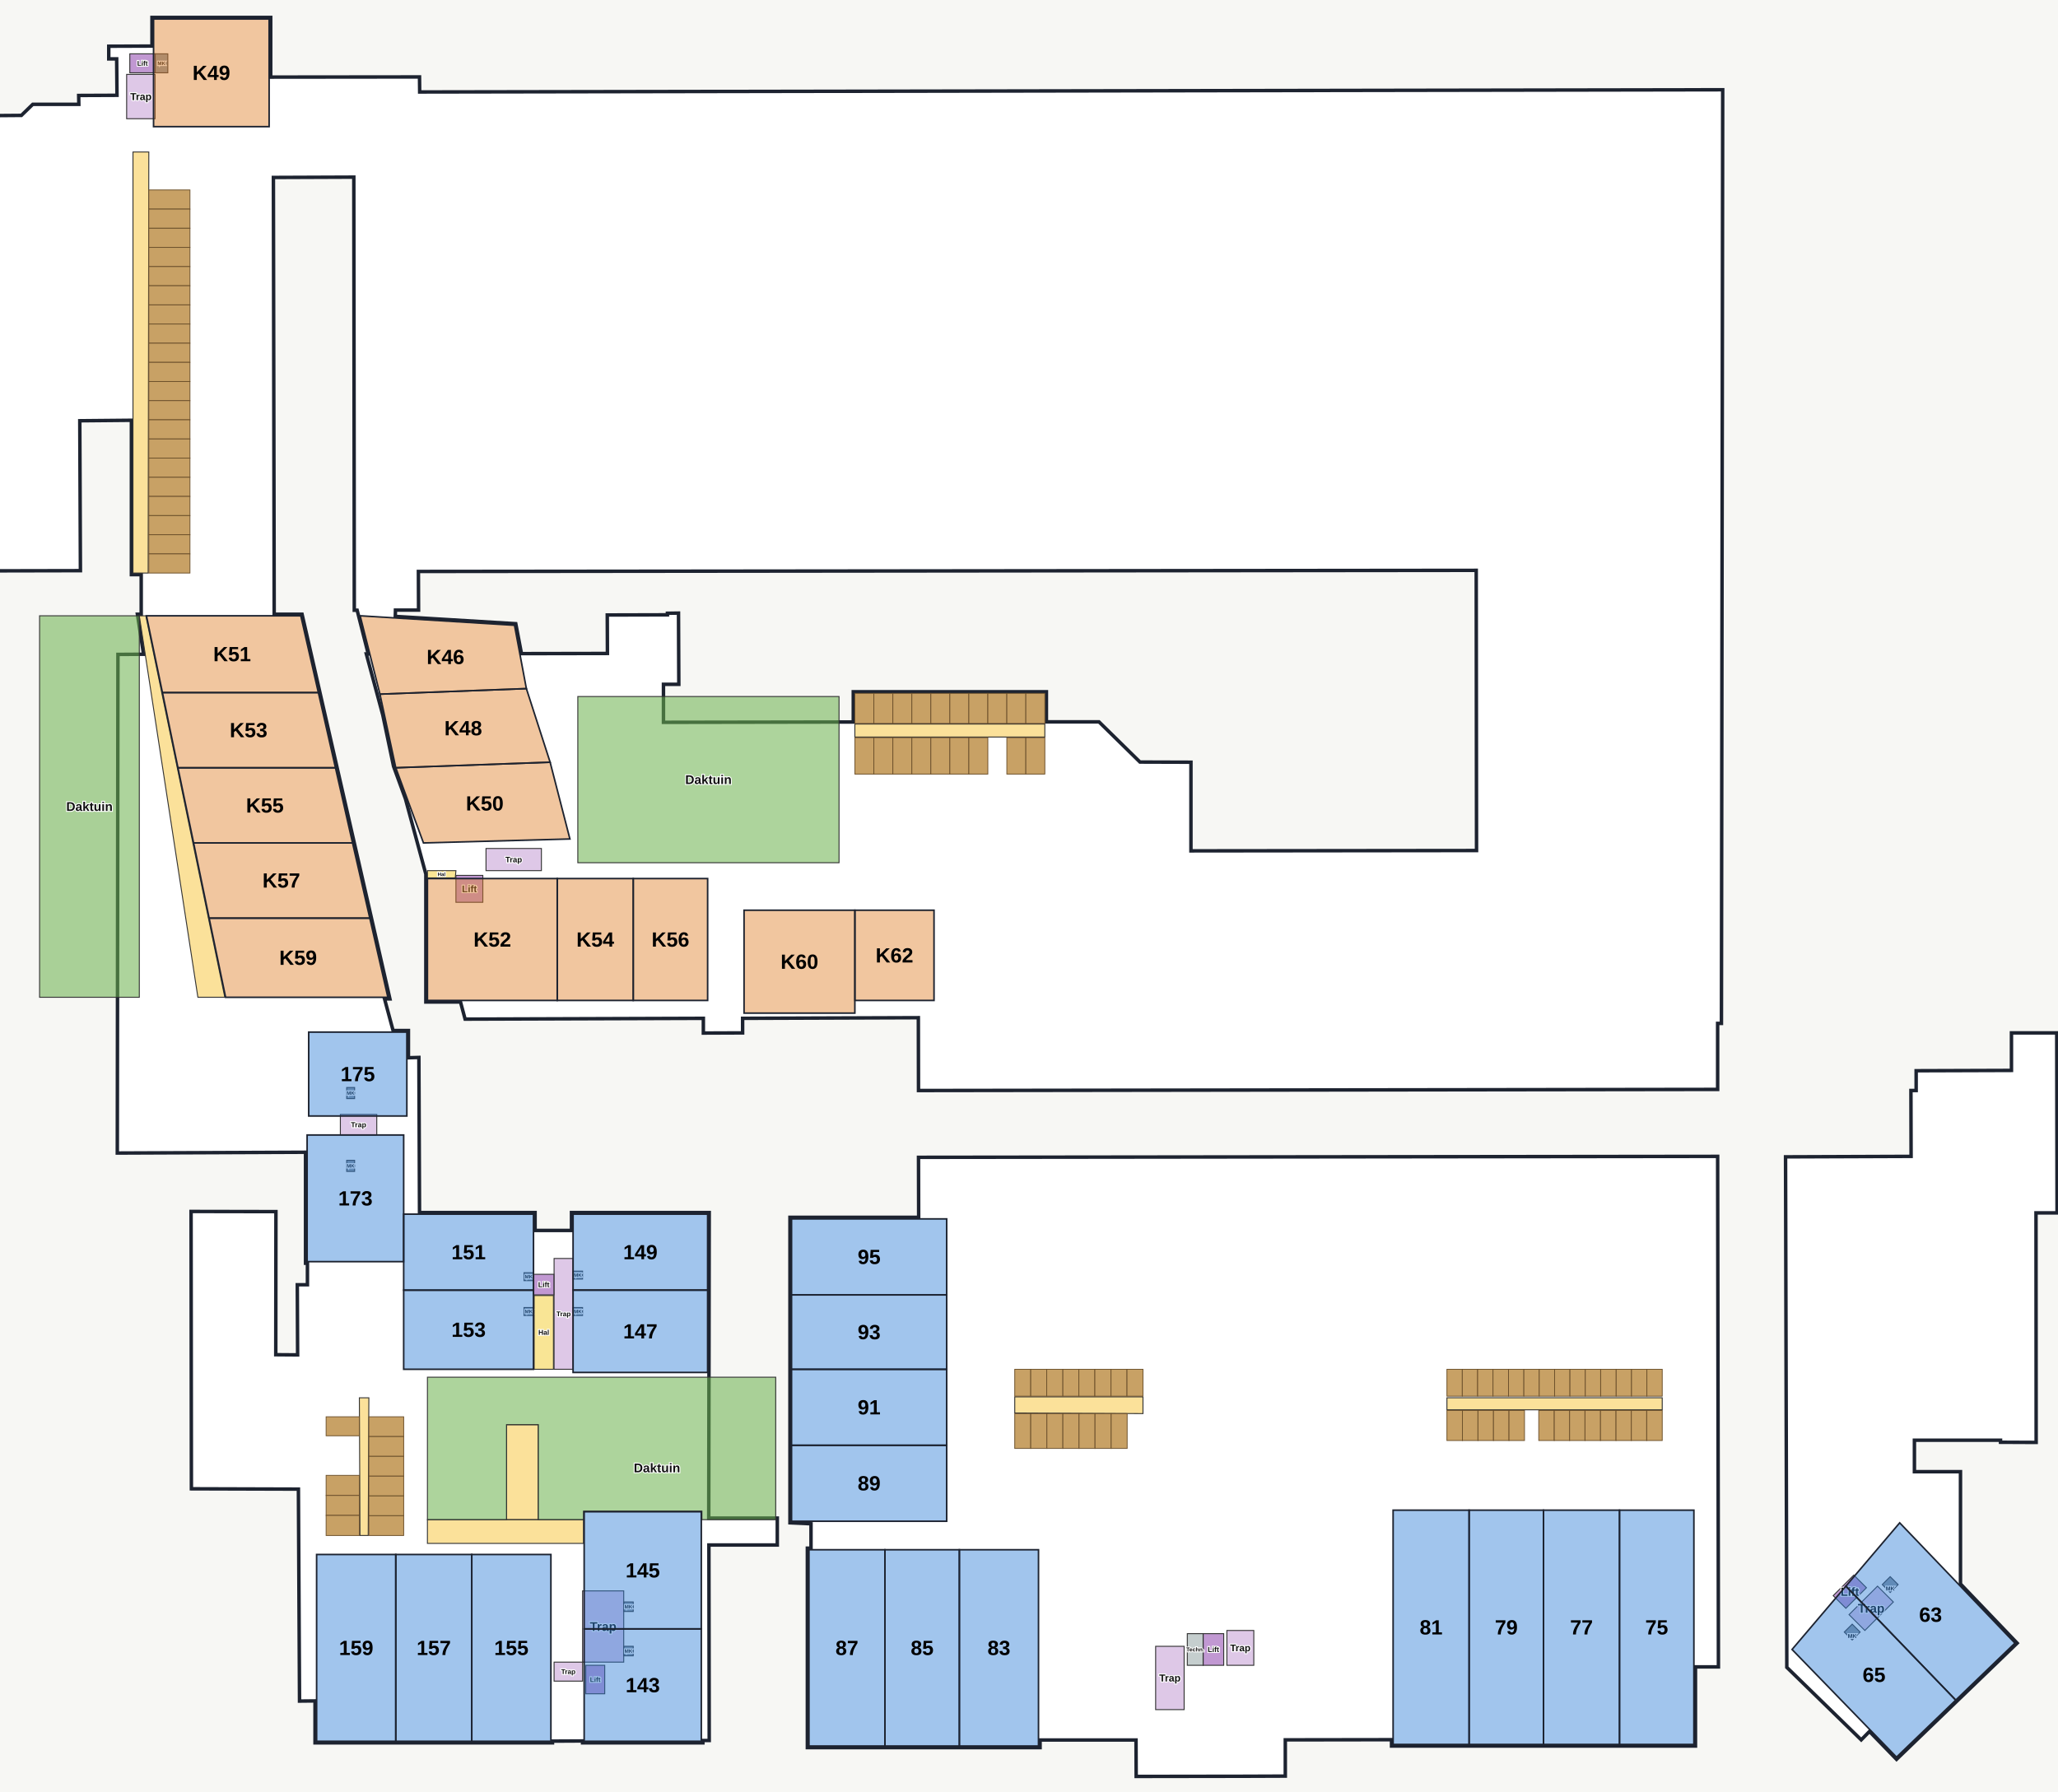
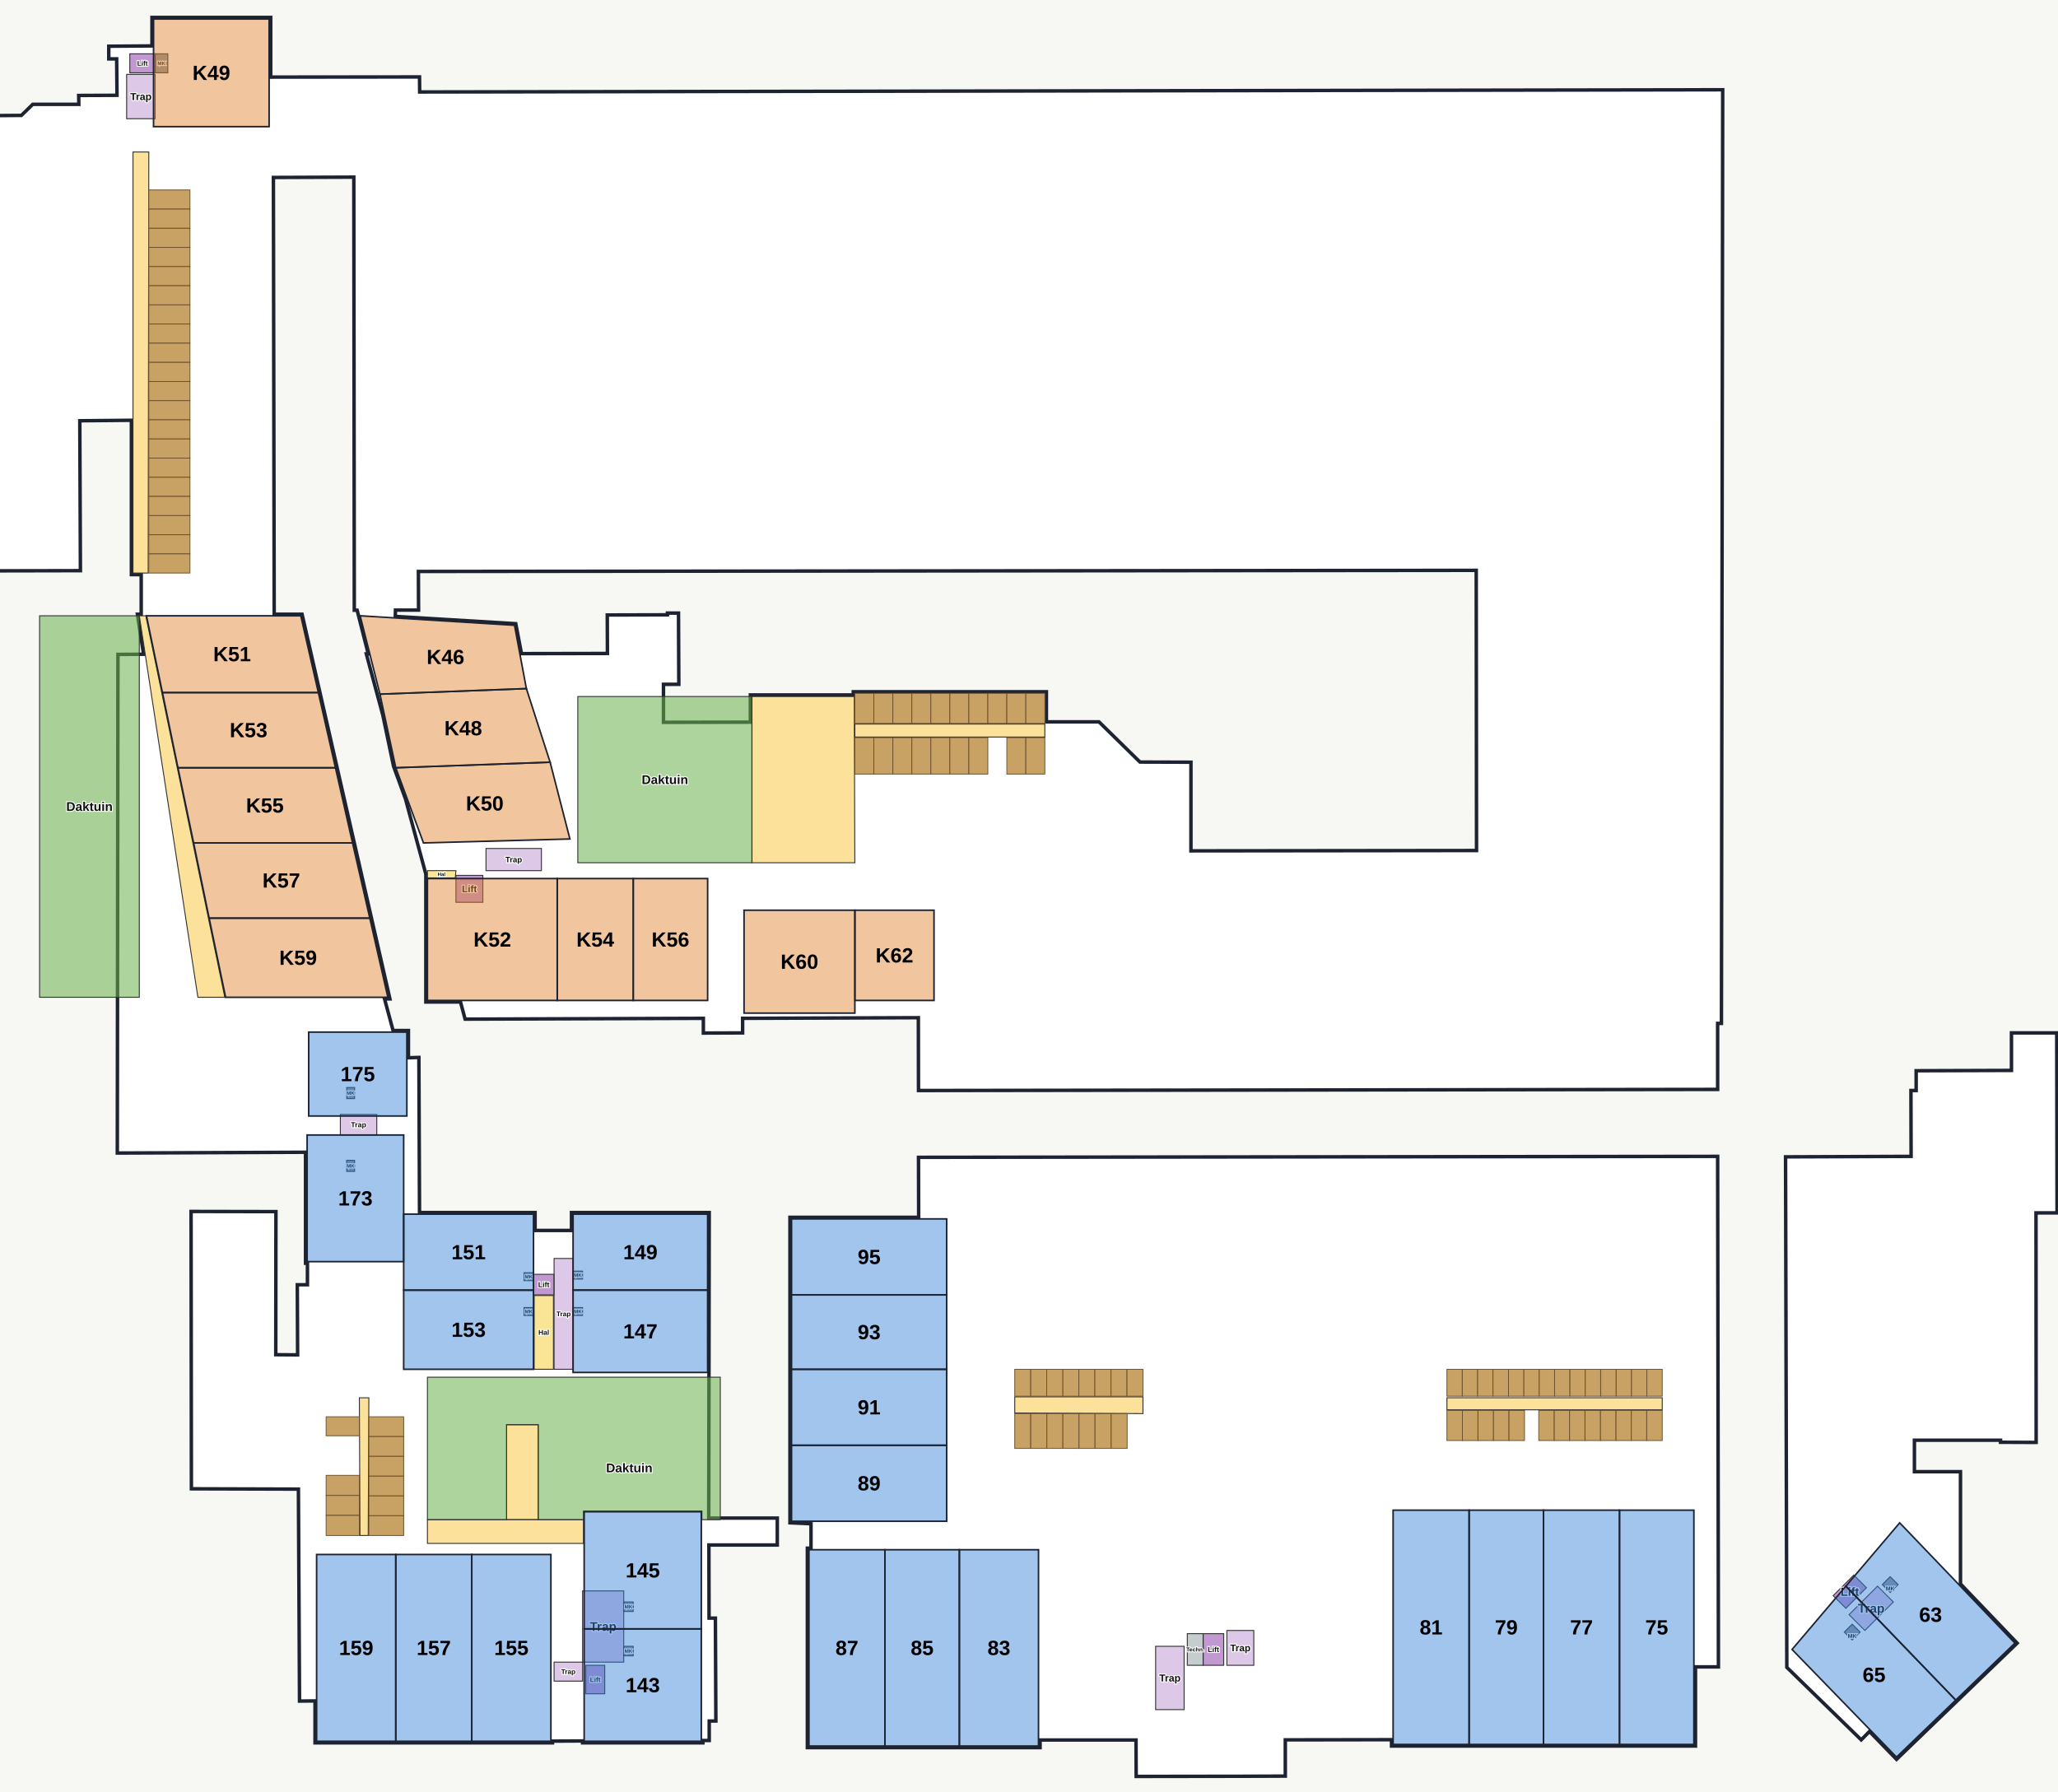
<svg xmlns="http://www.w3.org/2000/svg" viewBox="30 0 1300 1132" font-family="Arial,sans-serif">
  <rect x="30" y="0" width="1300" height="1132" fill="#f7f7f4" />
-   <path fill="#ffffff" stroke="#1d2330" stroke-width="2.2" fill-rule="evenodd" d="M1293.7,911.1 L1316.2,911.2 L1316.1,766.2 L1329.4,766.2 L1329.2,652.5 L1300.6,652.5 L1300.6,676.2 L1240.4,676.4 L1240.4,688.9 L1237.1,688.9 L1237.2,730.5 L1157.9,730.8 L1158.7,1053.3 L1205.7,1099.1 L1210.9,1093.8 L1228.0,1111.4 L1304.2,1038.0 L1268.4,1000.6 L1268.4,929.7 L1239.3,929.7 L1239.3,909.8 L1293.7,909.8Z M126.0,11.0 L126.0,29.1 L98.7,29.2 L98.7,37.2 L103.7,37.2 L103.9,60.2 L79.7,60.3 L79.8,65.9 L50.7,65.9 L43.5,72.9 L16.8,73.1 L-7.3,49.3 L-73.4,115.6 L-73.1,315.4 L-58.3,315.5 L-58.3,338.0 L-73.0,337.9 L-72.9,346.0 L-75.1,346.0 L-75.3,352.9 L-73.0,358.1 L-67.8,360.8 L80.8,360.5 L80.4,265.8 L113.0,265.5 L113.0,363.0 L119.2,363.0 L119.2,388.0 L116.8,388.0 L120.7,413.3 L104.5,413.4 L104.1,728.4 L223.0,727.9 L223.0,798.0 L224.2,798.0 L224.2,811.6 L217.8,811.6 L218.0,855.9 L204.2,855.8 L204.3,765.4 L150.7,765.3 L150.9,940.5 L218.5,940.7 L219.2,1074.6 L229.0,1074.5 L229.0,1101.0 L379.0,1101.0 L379.0,1099.9 L398.0,1099.8 L398.0,1101.0 L474.0,1101.0 L474.0,1099.5 L478.0,1099.5 L477.8,976.0 L521.0,976.0 L521.0,959.0 L477.7,959.0 L478.0,766.0 L391.0,766.0 L391.0,777.3 L368.0,777.3 L368.0,766.0 L295.0,766.0 L294.6,668.0 L288.0,668.2 L288.0,651.0 L278.3,651.0 L272.9,631.0 L276.3,631.0 L220.8,388.0 L203.2,388.0 L202.7,112.1 L253.5,111.9 L253.8,385.5 L255.6,385.5 L262.6,413.1 L261.4,413.1 L271.8,451.7 L278.6,484.1 L286.1,504.6 L299.0,552.2 L299.0,633.0 L320.9,633.0 L323.8,643.8 L474.3,643.3 L474.3,652.6 L499.1,652.5 L499.1,643.3 L610.1,642.9 L610.2,688.9 L1115.0,688.2 L1115.0,646.5 L1117.4,646.5 L1118.2,56.7 L295.1,58.1 L295.0,48.6 L201.0,48.7 L201.0,11.0Z M279.7,389.4 L279.8,385.4 L294.4,385.4 L294.3,361.0 L962.5,360.3 L962.7,537.3 L782.3,537.5 L782.3,481.5 L750.1,481.4 L724.2,456.0 L691.0,456.0 L691.0,437.0 L569.0,437.0 L569.0,456.1 L449.1,456.3 L449.1,432.3 L458.8,432.3 L458.6,387.3 L451.6,387.4 L451.6,388.4 L413.6,388.5 L413.7,412.8 L359.4,412.9 L355.8,394.0Z M529.0,962.0 L542.3,962.6 L542.3,978.0 L540.0,978.0 L540.0,1104.0 L687.0,1104.0 L687.0,1099.2 L747.6,1099.2 L747.7,1122.2 L815.5,1122.1 L841.9,1122.0 L841.9,1099.1 L909.0,1099.0 L909.0,1103.0 L1101.0,1103.0 L1101.0,1053.0 L1115.5,1053.0 L1115.0,730.5 L610.2,731.1 L610.3,769.0 L529.0,769.0Z" />
+   <path fill="#ffffff" stroke="#1d2330" stroke-width="2.2" fill-rule="evenodd" d="M1293.7,911.1 L1316.2,911.2 L1316.1,766.2 L1329.4,766.2 L1329.2,652.5 L1300.6,652.5 L1300.6,676.2 L1240.4,676.4 L1240.4,688.9 L1237.1,688.9 L1237.2,730.5 L1157.9,730.8 L1158.7,1053.3 L1205.7,1099.1 L1210.9,1093.8 L1228.0,1111.4 L1304.2,1038.0 L1268.4,1000.6 L1268.4,929.7 L1239.3,929.7 L1239.3,909.8 L1293.7,909.8Z M126.0,11.0 L126.0,29.0 L98.7,29.2 L98.7,37.2 L103.7,37.2 L103.9,60.2 L79.7,60.3 L79.8,65.9 L50.7,65.9 L43.5,72.9 L16.8,73.1 L-7.3,49.3 L-73.4,115.6 L-73.1,315.4 L-58.3,315.5 L-58.3,338.0 L-73.0,337.9 L-72.9,346.0 L-75.1,346.0 L-75.3,352.9 L-73.0,358.1 L-67.8,360.8 L80.8,360.5 L80.4,265.8 L113.0,265.5 L113.0,363.0 L119.2,363.0 L119.2,388.0 L116.8,388.0 L120.7,413.3 L104.5,413.4 L104.1,728.4 L223.0,727.9 L223.0,798.0 L224.2,798.0 L224.2,811.6 L217.8,811.6 L218.0,855.9 L204.2,855.8 L204.3,765.4 L150.7,765.3 L150.9,940.5 L218.5,940.7 L219.2,1074.6 L229.0,1074.5 L229.0,1101.0 L379.0,1101.0 L379.0,1099.9 L398.0,1099.8 L398.0,1101.0 L474.0,1101.0 L474.0,1099.5 L478.0,1099.5 L478.0,1087.2 L482.2,1087.2 L481.9,1022.2 L477.9,1022.2 L477.8,976.0 L521.0,976.0 L521.0,959.0 L477.7,959.0 L478.0,766.0 L391.0,766.0 L391.0,777.3 L368.0,777.3 L368.0,766.0 L295.0,766.0 L294.6,668.0 L288.0,668.2 L288.0,651.0 L278.3,651.0 L272.9,631.0 L276.3,631.0 L220.8,388.0 L203.2,388.0 L202.7,112.1 L253.5,111.9 L253.8,385.5 L255.6,385.5 L262.6,413.1 L261.4,413.1 L271.8,451.7 L278.6,484.1 L286.1,504.6 L299.0,552.2 L299.0,633.0 L320.9,633.0 L323.8,643.8 L474.3,643.3 L474.3,652.6 L499.1,652.5 L499.1,643.3 L610.1,642.9 L610.2,688.9 L1115.0,688.2 L1115.0,646.5 L1117.4,646.5 L1118.2,56.7 L295.1,58.1 L295.0,48.6 L201.0,48.7 L201.0,11.0Z M279.7,389.4 L279.8,385.4 L294.4,385.4 L294.3,361.0 L962.5,360.3 L962.7,537.3 L782.3,537.5 L782.3,481.5 L750.1,481.4 L724.2,456.0 L691.0,456.0 L691.0,437.0 L569.0,437.0 L569.0,439.0 L504.0,439.0 L504.0,456.2 L449.1,456.3 L449.1,432.3 L458.8,432.3 L458.6,387.3 L451.6,387.3 L451.6,388.4 L413.6,388.5 L413.7,412.8 L359.4,412.9 L355.8,394.0Z M529.0,962.0 L542.3,962.6 L542.3,978.0 L540.0,978.0 L540.0,1104.0 L687.0,1104.0 L687.0,1099.2 L747.6,1099.2 L747.7,1122.2 L815.5,1122.1 L841.9,1122.0 L841.9,1099.1 L909.0,1099.0 L909.0,1103.0 L1101.0,1103.0 L1101.0,1053.0 L1115.5,1053.0 L1115.0,730.5 L610.2,731.1 L610.3,769.0 L529.0,769.0Z" />
  <polygon id="1-K49-LIFT" points="112,34 128,34 128,46 112,46" fill="#8e44ad" fill-opacity="0.55" stroke="#333" stroke-width="0.6" />
  <text x="120.0" y="40.0" font-size="4.3" font-weight="700" text-anchor="middle" dominant-baseline="central" fill="#111" stroke="#fff" stroke-width="1.2" paint-order="stroke">Lift</text>
  <polygon id="1-K49-MK" points="128,34 136,34 136,46 128,46" fill="#2c3e50" fill-opacity="0.55" stroke="#333" stroke-width="0.6" />
  <text x="132.0" y="40.0" font-size="3.2" font-weight="700" text-anchor="middle" dominant-baseline="central" fill="#111" stroke="#fff" stroke-width="1.2" paint-order="stroke">MK</text>
  <polygon id="1-K49-TRAP" points="110,47 128,47 128,75 110,75" fill="#c39bd3" fill-opacity="0.55" stroke="#333" stroke-width="0.6" />
  <text x="119.0" y="61.0" font-size="6.4" font-weight="700" text-anchor="middle" dominant-baseline="central" fill="#111" stroke="#fff" stroke-width="1.2" paint-order="stroke">Trap</text>
  <polygon id="1-215-LIFT" points="318,553 335,553 335,570 318,570" fill="#8e44ad" fill-opacity="0.55" stroke="#333" stroke-width="0.6" />
  <text x="326.5" y="561.5" font-size="6.1" font-weight="700" text-anchor="middle" dominant-baseline="central" fill="#111" stroke="#fff" stroke-width="1.2" paint-order="stroke">Lift</text>
  <polygon id="1-215-HAL" points="300.0,554.6 317.6,554.6 318.0,550.0 300.0,550.0" fill="#f4d03f" fill-opacity="0.55" stroke="#333" stroke-width="0.6" />
  <text x="308.9" y="552.3" font-size="3.2" font-weight="700" text-anchor="middle" dominant-baseline="central" fill="#111" stroke="#fff" stroke-width="1.2" paint-order="stroke">Hal</text>
  <polygon id="1-215-TRAP" points="337,536 372,536 372,550 337,550" fill="#c39bd3" fill-opacity="0.55" stroke="#333" stroke-width="0.6" />
  <text x="354.5" y="543.0" font-size="5.0" font-weight="700" text-anchor="middle" dominant-baseline="central" fill="#111" stroke="#fff" stroke-width="1.2" paint-order="stroke">Trap</text>
  <polygon id="1-190-LIFT" points="367,805 380,805 380,818 367,818" fill="#8e44ad" fill-opacity="0.55" stroke="#333" stroke-width="0.6" />
  <text x="373.5" y="811.5" font-size="4.6" font-weight="700" text-anchor="middle" dominant-baseline="central" fill="#111" stroke="#fff" stroke-width="1.2" paint-order="stroke">Lift</text>
  <polygon id="1-190-HAL" points="379.6,865.0 379.6,818.4 367.4,818.4 367.4,865.0" fill="#f4d03f" fill-opacity="0.55" stroke="#333" stroke-width="0.6" />
  <text x="373.5" y="841.7" font-size="4.4" font-weight="700" text-anchor="middle" dominant-baseline="central" fill="#111" stroke="#fff" stroke-width="1.2" paint-order="stroke">Hal</text>
  <polygon id="1-190-TRAP" points="380,795 392,795 392,865 380,865" fill="#c39bd3" fill-opacity="0.55" stroke="#333" stroke-width="0.6" />
  <text x="386.0" y="830.0" font-size="4.3" font-weight="700" text-anchor="middle" dominant-baseline="central" fill="#111" stroke="#fff" stroke-width="1.2" paint-order="stroke">Trap</text>
  <polygon id="1-190-MK1" points="361,804 367,804 367,809 361,809" fill="#2c3e50" fill-opacity="0.55" stroke="#333" stroke-width="0.6" />
  <text x="364.0" y="806.5" font-size="3.2" font-weight="700" text-anchor="middle" dominant-baseline="central" fill="#111" stroke="#fff" stroke-width="1.2" paint-order="stroke">MK</text>
  <polygon id="1-190-MK2" points="361,826 367,826 367,831 361,831" fill="#2c3e50" fill-opacity="0.55" stroke="#333" stroke-width="0.6" />
  <text x="364.0" y="828.5" font-size="3.2" font-weight="700" text-anchor="middle" dominant-baseline="central" fill="#111" stroke="#fff" stroke-width="1.2" paint-order="stroke">MK</text>
  <polygon id="1-190-MK3" points="392,803 398,803 398,808 392,808" fill="#2c3e50" fill-opacity="0.55" stroke="#333" stroke-width="0.6" />
  <text x="395.0" y="805.5" font-size="3.2" font-weight="700" text-anchor="middle" dominant-baseline="central" fill="#111" stroke="#fff" stroke-width="1.2" paint-order="stroke">MK</text>
  <polygon id="1-190-MK4" points="392,826 398,826 398,831 392,831" fill="#2c3e50" fill-opacity="0.55" stroke="#333" stroke-width="0.6" />
  <text x="395.0" y="828.5" font-size="3.2" font-weight="700" text-anchor="middle" dominant-baseline="central" fill="#111" stroke="#fff" stroke-width="1.2" paint-order="stroke">MK</text>
  <polygon id="1-198-TRAP1" points="398,1005 424,1005 424,1050 398,1050" fill="#c39bd3" fill-opacity="0.55" stroke="#333" stroke-width="0.6" />
  <text x="411.0" y="1027.5" font-size="8.0" font-weight="700" text-anchor="middle" dominant-baseline="central" fill="#111" stroke="#fff" stroke-width="1.2" paint-order="stroke">Trap</text>
  <polygon id="1-198-TRAP2" points="380,1050 398,1050 398,1062 380,1062" fill="#c39bd3" fill-opacity="0.55" stroke="#333" stroke-width="0.6" />
  <text x="389.0" y="1056.0" font-size="4.3" font-weight="700" text-anchor="middle" dominant-baseline="central" fill="#111" stroke="#fff" stroke-width="1.2" paint-order="stroke">Trap</text>
  <polygon id="1-198-LIFT" points="400,1052 412,1052 412,1070 400,1070" fill="#8e44ad" fill-opacity="0.55" stroke="#333" stroke-width="0.6" />
  <text x="406.0" y="1061.0" font-size="4.3" font-weight="700" text-anchor="middle" dominant-baseline="central" fill="#111" stroke="#fff" stroke-width="1.2" paint-order="stroke">Lift</text>
  <polygon id="1-198-MK1" points="424,1012 430,1012 430,1018 424,1018" fill="#2c3e50" fill-opacity="0.55" stroke="#333" stroke-width="0.6" />
  <text x="427.0" y="1015.0" font-size="3.2" font-weight="700" text-anchor="middle" dominant-baseline="central" fill="#111" stroke="#fff" stroke-width="1.2" paint-order="stroke">MK</text>
  <polygon id="1-198-MK2" points="424,1040 430,1040 430,1046 424,1046" fill="#2c3e50" fill-opacity="0.55" stroke="#333" stroke-width="0.6" />
  <text x="427.0" y="1043.0" font-size="3.2" font-weight="700" text-anchor="middle" dominant-baseline="central" fill="#111" stroke="#fff" stroke-width="1.2" paint-order="stroke">MK</text>
  <polygon id="1-OOST-LIFT" points="790,1032 803,1032 803,1052 790,1052" fill="#8e44ad" fill-opacity="0.55" stroke="#333" stroke-width="0.6" />
  <text x="796.5" y="1042.0" font-size="4.6" font-weight="700" text-anchor="middle" dominant-baseline="central" fill="#111" stroke="#fff" stroke-width="1.2" paint-order="stroke">Lift</text>
  <polygon id="1-OOST-SCH" points="780,1032 790,1032 790,1052 780,1052" fill="#95a5a6" fill-opacity="0.55" stroke="#333" stroke-width="0.6" />
  <text x="785.0" y="1042.0" font-size="3.6" font-weight="700" text-anchor="middle" dominant-baseline="central" fill="#111" stroke="#fff" stroke-width="1.2" paint-order="stroke">Techn.</text>
  <polygon id="1-OOST-TRAP1" points="805,1030 822,1030 822,1052 805,1052" fill="#c39bd3" fill-opacity="0.55" stroke="#333" stroke-width="0.6" />
  <text x="813.5" y="1041.0" font-size="6.1" font-weight="700" text-anchor="middle" dominant-baseline="central" fill="#111" stroke="#fff" stroke-width="1.2" paint-order="stroke">Trap</text>
  <polygon id="1-OOST-TRAP2" points="760,1040 778,1040 778,1080 760,1080" fill="#c39bd3" fill-opacity="0.55" stroke="#333" stroke-width="0.6" />
  <text x="769.0" y="1060.0" font-size="6.4" font-weight="700" text-anchor="middle" dominant-baseline="central" fill="#111" stroke="#fff" stroke-width="1.2" paint-order="stroke">Trap</text>
  <polygon id="1-182-TRAP" points="245,704 268,704 268,717 245,717" fill="#c39bd3" fill-opacity="0.55" stroke="#333" stroke-width="0.6" />
  <text x="256.5" y="710.5" font-size="4.6" font-weight="700" text-anchor="middle" dominant-baseline="central" fill="#111" stroke="#fff" stroke-width="1.2" paint-order="stroke">Trap</text>
  <polygon id="1-182-MK1" points="249,687 254,687 254,694 249,694" fill="#2c3e50" fill-opacity="0.55" stroke="#333" stroke-width="0.6" />
  <text x="251.5" y="690.5" font-size="3.2" font-weight="700" text-anchor="middle" dominant-baseline="central" fill="#111" stroke="#fff" stroke-width="1.2" paint-order="stroke">MK</text>
  <polygon id="1-182-MK2" points="249,733 254,733 254,740 249,740" fill="#2c3e50" fill-opacity="0.55" stroke="#333" stroke-width="0.6" />
  <text x="251.5" y="736.5" font-size="3.2" font-weight="700" text-anchor="middle" dominant-baseline="central" fill="#111" stroke="#fff" stroke-width="1.2" paint-order="stroke">MK</text>
  <polygon id="1-260-LIFT" points="1188,1008 1201,995 1209,1003 1196,1016" fill="#8e44ad" fill-opacity="0.55" stroke="#333" stroke-width="0.6" />
  <text x="1198.5" y="1005.5" font-size="7.5" font-weight="700" text-anchor="middle" dominant-baseline="central" fill="#111" stroke="#fff" stroke-width="1.2" paint-order="stroke">Lift</text>
  <polygon id="1-260-TRAP" points="1198,1020 1216,1002 1226,1012 1208,1030" fill="#c39bd3" fill-opacity="0.55" stroke="#333" stroke-width="0.6" />
  <text x="1212.0" y="1016.0" font-size="8.0" font-weight="700" text-anchor="middle" dominant-baseline="central" fill="#111" stroke="#fff" stroke-width="1.2" paint-order="stroke">Trap</text>
  <polygon id="1-260-MK1" points="1219,1001 1224,996 1229,1001 1224,1006" fill="#2c3e50" fill-opacity="0.55" stroke="#333" stroke-width="0.6" />
  <text x="1224.0" y="1003.5" font-size="3.6" font-weight="700" text-anchor="middle" dominant-baseline="central" fill="#111" stroke="#fff" stroke-width="1.2" paint-order="stroke">MK</text>
  <polygon id="1-260-MK2" points="1195,1031 1200,1026 1205,1031 1200,1036" fill="#2c3e50" fill-opacity="0.55" stroke="#333" stroke-width="0.6" />
  <text x="1200.0" y="1033.5" font-size="3.6" font-weight="700" text-anchor="middle" dominant-baseline="central" fill="#111" stroke="#fff" stroke-width="1.2" paint-order="stroke">MK</text>
  <polygon id="1-PAD-W" points="155.0,630.0 172.0,630.0 122.1,389.0 118.0,389.0" fill="#f7c948" fill-opacity="0.55" stroke="#333" stroke-width="0.6" />
  <polygon id="1-DAK-W" points="55.0,630.0 118.0,630.0 118.0,389.0 55.0,389.0" fill="#6ab04c" fill-opacity="0.55" stroke="#333" stroke-width="0.6" />
  <text x="86.5" y="509.5" font-size="8.0" font-weight="700" text-anchor="middle" dominant-baseline="central" fill="#111" stroke="#fff" stroke-width="1.2" paint-order="stroke">Daktuin</text>
  <polygon id="1-PAD-M" points="350.0,960.0 370.0,960.0 370.0,900.0 350.0,900.0" fill="#f7c948" fill-opacity="0.55" stroke="#333" stroke-width="0.6" />
  <polygon id="1-PAD-M2" points="300.0,975.0 398.6,975.0 398.6,960.0 300.0,960.0" fill="#f7c948" fill-opacity="0.55" stroke="#333" stroke-width="0.6" />
-   <polygon id="1-DAK-M" points="300.0,960.0 350.0,960.0 350.0,900.0 370.0,900.0 370.0,960.0 398.6,960.0 398.6,954.6 473.4,954.6 473.4,960.0 520.0,960.0 520.0,870.0 300.0,870.0" fill="#6ab04c" fill-opacity="0.55" stroke="#333" stroke-width="0.6" />
-   <text x="445.0" y="927.3" font-size="8.0" font-weight="700" text-anchor="middle" dominant-baseline="central" fill="#111" stroke="#fff" stroke-width="1.2" paint-order="stroke">Daktuin</text>
-   <polygon id="1-DAK-N" points="395.0,545.0 560.0,545.0 560.0,440.0 395.0,440.0" fill="#6ab04c" fill-opacity="0.55" stroke="#333" stroke-width="0.6" />
-   <text x="477.5" y="492.5" font-size="8.0" font-weight="700" text-anchor="middle" dominant-baseline="central" fill="#111" stroke="#fff" stroke-width="1.2" paint-order="stroke">Daktuin</text>
+   <polygon id="1-DAK-M" points="300.0,960.0 350.0,960.0 350.0,900.0 370.0,900.0 370.0,960.0 398.6,960.0 398.6,954.6 473.4,954.6 473.4,960.0 485.0,960.0 485.0,870.0 300.0,870.0" fill="#6ab04c" fill-opacity="0.55" stroke="#333" stroke-width="0.6" />
+   <text x="427.5" y="927.3" font-size="8.0" font-weight="700" text-anchor="middle" dominant-baseline="central" fill="#111" stroke="#fff" stroke-width="1.2" paint-order="stroke">Daktuin</text>
+   <polygon id="1-DAK-N" points="395.0,545.0 505.0,545.0 505.0,440.0 395.0,440.0" fill="#6ab04c" fill-opacity="0.55" stroke="#333" stroke-width="0.6" />
+   <text x="450.0" y="492.5" font-size="8.0" font-weight="700" text-anchor="middle" dominant-baseline="central" fill="#111" stroke="#fff" stroke-width="1.2" paint-order="stroke">Daktuin</text>
+   <polygon id="1-PAD-N" points="505.0,545.0 570.0,545.0 569.6,440.0 505.0,440.0" fill="#f7c948" fill-opacity="0.55" stroke="#333" stroke-width="0.6" />
  <polygon id="1-GANG-C" points="570.0,465.6 690.0,465.6 690.0,457.4 570.0,457.4" fill="#f7c948" fill-opacity="0.55" stroke="#333" stroke-width="0.6" />
  <polygon id="1-GANG-D" points="671.0,892.6 752.0,893.0 752.0,882.4 671.0,882.4" fill="#f7c948" fill-opacity="0.55" stroke="#333" stroke-width="0.6" />
  <polygon id="1-GANG-E" points="944.0,890.6 1080.0,890.6 1080.0,883.0 944.0,883.0" fill="#f7c948" fill-opacity="0.55" stroke="#333" stroke-width="0.6" />
  <polygon id="1-GANG-B" points="257.0,883.0 257.4,970.0 262.6,970.0 263.0,883.0" fill="#f7c948" fill-opacity="0.55" stroke="#333" stroke-width="0.6" />
  <polygon id="1-PAD-A" points="114.0,362.0 123.6,362.0 124.0,96.0 114.0,96.0" fill="#f7c948" fill-opacity="0.55" stroke="#333" stroke-width="0.6" />
  <polygon id="BRG-295" points="124,120.0 150,120.0 150,132.1 124,132.1" fill="#c8a165" stroke="#6b4f2a" stroke-width="0.5" />
  <polygon id="BRG-294" points="124,132.1 150,132.1 150,144.2 124,144.2" fill="#c8a165" stroke="#6b4f2a" stroke-width="0.5" />
  <polygon id="BRG-293" points="124,144.2 150,144.2 150,156.3 124,156.3" fill="#c8a165" stroke="#6b4f2a" stroke-width="0.5" />
  <polygon id="BRG-292" points="124,156.3 150,156.3 150,168.4 124,168.4" fill="#c8a165" stroke="#6b4f2a" stroke-width="0.5" />
  <polygon id="BRG-291" points="124,168.4 150,168.4 150,180.5 124,180.5" fill="#c8a165" stroke="#6b4f2a" stroke-width="0.5" />
  <polygon id="BRG-290" points="124,180.5 150,180.5 150,192.6 124,192.6" fill="#c8a165" stroke="#6b4f2a" stroke-width="0.5" />
  <polygon id="BRG-289" points="124,192.6 150,192.6 150,204.7 124,204.7" fill="#c8a165" stroke="#6b4f2a" stroke-width="0.5" />
  <polygon id="BRG-288" points="124,204.7 150,204.7 150,216.8 124,216.8" fill="#c8a165" stroke="#6b4f2a" stroke-width="0.5" />
  <polygon id="BRG-287" points="124,216.8 150,216.8 150,228.9 124,228.9" fill="#c8a165" stroke="#6b4f2a" stroke-width="0.5" />
  <polygon id="BRG-286" points="124,228.9 150,228.9 150,241.0 124,241.0" fill="#c8a165" stroke="#6b4f2a" stroke-width="0.5" />
  <polygon id="BRG-285" points="124,241.0 150,241.0 150,253.1 124,253.1" fill="#c8a165" stroke="#6b4f2a" stroke-width="0.5" />
  <polygon id="BRG-284" points="124,253.1 150,253.1 150,265.2 124,265.2" fill="#c8a165" stroke="#6b4f2a" stroke-width="0.5" />
  <polygon id="BRG-283" points="124,265.2 150,265.2 150,277.3 124,277.3" fill="#c8a165" stroke="#6b4f2a" stroke-width="0.5" />
  <polygon id="BRG-282" points="124,277.3 150,277.3 150,289.4 124,289.4" fill="#c8a165" stroke="#6b4f2a" stroke-width="0.5" />
  <polygon id="BRG-281" points="124,289.4 150,289.4 150,301.5 124,301.5" fill="#c8a165" stroke="#6b4f2a" stroke-width="0.5" />
  <polygon id="BRG-280" points="124,301.5 150,301.5 150,313.6 124,313.6" fill="#c8a165" stroke="#6b4f2a" stroke-width="0.5" />
  <polygon id="BRG-279" points="124,313.6 150,313.6 150,325.7 124,325.7" fill="#c8a165" stroke="#6b4f2a" stroke-width="0.5" />
  <polygon id="BRG-278" points="124,325.7 150,325.7 150,337.8 124,337.8" fill="#c8a165" stroke="#6b4f2a" stroke-width="0.5" />
  <polygon id="BRG-277" points="124,337.8 150,337.8 150,349.9 124,349.9" fill="#c8a165" stroke="#6b4f2a" stroke-width="0.5" />
  <polygon id="BRG-276" points="124,349.9 150,349.9 150,362.0 124,362.0" fill="#c8a165" stroke="#6b4f2a" stroke-width="0.5" />
  <polygon id="BRG-269" points="236,895.0 257,895.0 257,907.0 236,907.0" fill="#c8a165" stroke="#6b4f2a" stroke-width="0.5" />
  <polygon id="BRG-268" points="236,932.0 257,932.0 257,944.7 236,944.7" fill="#c8a165" stroke="#6b4f2a" stroke-width="0.5" />
  <polygon id="BRG-267" points="236,944.7 257,944.7 257,957.3 236,957.3" fill="#c8a165" stroke="#6b4f2a" stroke-width="0.5" />
  <polygon id="BRG-266" points="236,957.3 257,957.3 257,970.0 236,970.0" fill="#c8a165" stroke="#6b4f2a" stroke-width="0.5" />
  <polygon id="BRG-275" points="263,895.0 285,895.0 285,907.5 263,907.5" fill="#c8a165" stroke="#6b4f2a" stroke-width="0.5" />
  <polygon id="BRG-274" points="263,907.5 285,907.5 285,920.0 263,920.0" fill="#c8a165" stroke="#6b4f2a" stroke-width="0.5" />
  <polygon id="BRG-273" points="263,920.0 285,920.0 285,932.5 263,932.5" fill="#c8a165" stroke="#6b4f2a" stroke-width="0.5" />
  <polygon id="BRG-272" points="263,932.5 285,932.5 285,945.0 263,945.0" fill="#c8a165" stroke="#6b4f2a" stroke-width="0.5" />
  <polygon id="BRG-271" points="263,945.0 285,945.0 285,957.5 263,957.5" fill="#c8a165" stroke="#6b4f2a" stroke-width="0.5" />
  <polygon id="BRG-270" points="263,957.5 285,957.5 285,970.0 263,970.0" fill="#c8a165" stroke="#6b4f2a" stroke-width="0.5" />
  <polygon id="BRG-305" points="570.0,438 582.0,438 582.0,457 570.0,457" fill="#c8a165" stroke="#6b4f2a" stroke-width="0.5" />
  <polygon id="BRG-296" points="582.0,438 594.0,438 594.0,457 582.0,457" fill="#c8a165" stroke="#6b4f2a" stroke-width="0.5" />
  <polygon id="BRG-297" points="594.0,438 606.0,438 606.0,457 594.0,457" fill="#c8a165" stroke="#6b4f2a" stroke-width="0.5" />
  <polygon id="BRG-298" points="606.0,438 618.0,438 618.0,457 606.0,457" fill="#c8a165" stroke="#6b4f2a" stroke-width="0.5" />
  <polygon id="BRG-299" points="618.0,438 630.0,438 630.0,457 618.0,457" fill="#c8a165" stroke="#6b4f2a" stroke-width="0.5" />
  <polygon id="BRG-300" points="630.0,438 642.0,438 642.0,457 630.0,457" fill="#c8a165" stroke="#6b4f2a" stroke-width="0.5" />
  <polygon id="BRG-301" points="642.0,438 654.0,438 654.0,457 642.0,457" fill="#c8a165" stroke="#6b4f2a" stroke-width="0.5" />
  <polygon id="BRG-302" points="654.0,438 666.0,438 666.0,457 654.0,457" fill="#c8a165" stroke="#6b4f2a" stroke-width="0.5" />
  <polygon id="BRG-303" points="666.0,438 678.0,438 678.0,457 666.0,457" fill="#c8a165" stroke="#6b4f2a" stroke-width="0.5" />
  <polygon id="BRG-304" points="678.0,438 690.0,438 690.0,457 678.0,457" fill="#c8a165" stroke="#6b4f2a" stroke-width="0.5" />
  <polygon id="BRG-314" points="570.0,466 582.0,466 582.0,489 570.0,489" fill="#c8a165" stroke="#6b4f2a" stroke-width="0.5" />
  <polygon id="BRG-306" points="582.0,466 594.0,466 594.0,489 582.0,489" fill="#c8a165" stroke="#6b4f2a" stroke-width="0.5" />
  <polygon id="BRG-307" points="594.0,466 606.0,466 606.0,489 594.0,489" fill="#c8a165" stroke="#6b4f2a" stroke-width="0.5" />
  <polygon id="BRG-308" points="606.0,466 618.0,466 618.0,489 606.0,489" fill="#c8a165" stroke="#6b4f2a" stroke-width="0.5" />
  <polygon id="BRG-309" points="618.0,466 630.0,466 630.0,489 618.0,489" fill="#c8a165" stroke="#6b4f2a" stroke-width="0.5" />
  <polygon id="BRG-310" points="630.0,466 642.0,466 642.0,489 630.0,489" fill="#c8a165" stroke="#6b4f2a" stroke-width="0.5" />
  <polygon id="BRG-311" points="642.0,466 654.0,466 654.0,489 642.0,489" fill="#c8a165" stroke="#6b4f2a" stroke-width="0.5" />
  <polygon id="BRG-312" points="666.0,466 678.0,466 678.0,489 666.0,489" fill="#c8a165" stroke="#6b4f2a" stroke-width="0.5" />
  <polygon id="BRG-313" points="678.0,466 690.0,466 690.0,489 678.0,489" fill="#c8a165" stroke="#6b4f2a" stroke-width="0.5" />
  <polygon id="BRG-322" points="671.0,865 681.1,865 681.1,882 671.0,882" fill="#c8a165" stroke="#6b4f2a" stroke-width="0.5" />
  <polygon id="BRG-323" points="681.1,865 691.2,865 691.2,882 681.1,882" fill="#c8a165" stroke="#6b4f2a" stroke-width="0.5" />
  <polygon id="BRG-324" points="691.2,865 701.4,865 701.4,882 691.2,882" fill="#c8a165" stroke="#6b4f2a" stroke-width="0.5" />
  <polygon id="BRG-325" points="701.4,865 711.5,865 711.5,882 701.4,882" fill="#c8a165" stroke="#6b4f2a" stroke-width="0.5" />
  <polygon id="BRG-326" points="711.5,865 721.6,865 721.6,882 711.5,882" fill="#c8a165" stroke="#6b4f2a" stroke-width="0.5" />
  <polygon id="BRG-327" points="721.6,865 731.8,865 731.8,882 721.6,882" fill="#c8a165" stroke="#6b4f2a" stroke-width="0.5" />
  <polygon id="BRG-328" points="731.8,865 741.9,865 741.9,882 731.8,882" fill="#c8a165" stroke="#6b4f2a" stroke-width="0.5" />
  <polygon id="BRG-329" points="741.9,865 752.0,865 752.0,882 741.9,882" fill="#c8a165" stroke="#6b4f2a" stroke-width="0.5" />
  <polygon id="BRG-315" points="671.0,893 681.1,893 681.1,915 671.0,915" fill="#c8a165" stroke="#6b4f2a" stroke-width="0.5" />
  <polygon id="BRG-316" points="681.1,893 691.3,893 691.3,915 681.1,915" fill="#c8a165" stroke="#6b4f2a" stroke-width="0.5" />
  <polygon id="BRG-317" points="691.3,893 701.4,893 701.4,915 691.3,915" fill="#c8a165" stroke="#6b4f2a" stroke-width="0.5" />
  <polygon id="BRG-318" points="701.4,893 711.6,893 711.6,915 701.4,915" fill="#c8a165" stroke="#6b4f2a" stroke-width="0.5" />
  <polygon id="BRG-319" points="711.6,893 721.7,893 721.7,915 711.6,915" fill="#c8a165" stroke="#6b4f2a" stroke-width="0.5" />
  <polygon id="BRG-320" points="721.7,893 731.9,893 731.9,915 721.7,915" fill="#c8a165" stroke="#6b4f2a" stroke-width="0.5" />
  <polygon id="BRG-321" points="731.9,893 742.0,893 742.0,915 731.9,915" fill="#c8a165" stroke="#6b4f2a" stroke-width="0.5" />
  <polygon id="BRG-343" points="944.0,865 953.7,865 953.7,882 944.0,882" fill="#c8a165" stroke="#6b4f2a" stroke-width="0.5" />
  <polygon id="BRG-344" points="953.7,865 963.4,865 963.4,882 953.7,882" fill="#c8a165" stroke="#6b4f2a" stroke-width="0.5" />
  <polygon id="BRG-345" points="963.4,865 973.1,865 973.1,882 963.4,882" fill="#c8a165" stroke="#6b4f2a" stroke-width="0.5" />
  <polygon id="BRG-346" points="973.1,865 982.9,865 982.9,882 973.1,882" fill="#c8a165" stroke="#6b4f2a" stroke-width="0.5" />
  <polygon id="BRG-347" points="982.9,865 992.6,865 992.6,882 982.9,882" fill="#c8a165" stroke="#6b4f2a" stroke-width="0.5" />
  <polygon id="BRG-348" points="992.6,865 1002.3,865 1002.3,882 992.6,882" fill="#c8a165" stroke="#6b4f2a" stroke-width="0.5" />
  <polygon id="BRG-349" points="1002.3,865 1012.0,865 1012.0,882 1002.3,882" fill="#c8a165" stroke="#6b4f2a" stroke-width="0.5" />
  <polygon id="BRG-350" points="1012.0,865 1021.7,865 1021.7,882 1012.0,882" fill="#c8a165" stroke="#6b4f2a" stroke-width="0.5" />
  <polygon id="BRG-351" points="1021.7,865 1031.4,865 1031.4,882 1021.7,882" fill="#c8a165" stroke="#6b4f2a" stroke-width="0.5" />
  <polygon id="BRG-352" points="1031.4,865 1041.1,865 1041.1,882 1031.4,882" fill="#c8a165" stroke="#6b4f2a" stroke-width="0.5" />
  <polygon id="BRG-353" points="1041.1,865 1050.9,865 1050.9,882 1041.1,882" fill="#c8a165" stroke="#6b4f2a" stroke-width="0.5" />
  <polygon id="BRG-354" points="1050.9,865 1060.6,865 1060.6,882 1050.9,882" fill="#c8a165" stroke="#6b4f2a" stroke-width="0.5" />
  <polygon id="BRG-355" points="1060.6,865 1070.3,865 1070.3,882 1060.6,882" fill="#c8a165" stroke="#6b4f2a" stroke-width="0.5" />
  <polygon id="BRG-356" points="1070.3,865 1080.0,865 1080.0,882 1070.3,882" fill="#c8a165" stroke="#6b4f2a" stroke-width="0.5" />
  <polygon id="BRG-330" points="944.0,891 953.8,891 953.8,910 944.0,910" fill="#c8a165" stroke="#6b4f2a" stroke-width="0.5" />
  <polygon id="BRG-331" points="953.8,891 963.6,891 963.6,910 953.8,910" fill="#c8a165" stroke="#6b4f2a" stroke-width="0.5" />
  <polygon id="BRG-332" points="963.6,891 973.4,891 973.4,910 963.6,910" fill="#c8a165" stroke="#6b4f2a" stroke-width="0.5" />
  <polygon id="BRG-333" points="973.4,891 983.2,891 983.2,910 973.4,910" fill="#c8a165" stroke="#6b4f2a" stroke-width="0.5" />
  <polygon id="BRG-334" points="983.2,891 993.0,891 993.0,910 983.2,910" fill="#c8a165" stroke="#6b4f2a" stroke-width="0.5" />
  <polygon id="BRG-335" points="1002.0,891 1011.8,891 1011.8,910 1002.0,910" fill="#c8a165" stroke="#6b4f2a" stroke-width="0.5" />
  <polygon id="BRG-336" points="1011.8,891 1021.5,891 1021.5,910 1011.8,910" fill="#c8a165" stroke="#6b4f2a" stroke-width="0.5" />
  <polygon id="BRG-337" points="1021.5,891 1031.2,891 1031.2,910 1021.5,910" fill="#c8a165" stroke="#6b4f2a" stroke-width="0.5" />
  <polygon id="BRG-338" points="1031.2,891 1041.0,891 1041.0,910 1031.2,910" fill="#c8a165" stroke="#6b4f2a" stroke-width="0.5" />
  <polygon id="BRG-339" points="1041.0,891 1050.8,891 1050.8,910 1041.0,910" fill="#c8a165" stroke="#6b4f2a" stroke-width="0.5" />
  <polygon id="BRG-340" points="1050.8,891 1060.5,891 1060.5,910 1050.8,910" fill="#c8a165" stroke="#6b4f2a" stroke-width="0.5" />
  <polygon id="BRG-341" points="1060.5,891 1070.2,891 1070.2,910 1060.5,910" fill="#c8a165" stroke="#6b4f2a" stroke-width="0.5" />
  <polygon id="BRG-342" points="1070.2,891 1080.0,891 1080.0,910 1070.2,910" fill="#c8a165" stroke="#6b4f2a" stroke-width="0.5" />
  <polygon id="S173" points="224,717 285,717 285,797 224,797" fill="#2f7fd8" fill-opacity="0.45" stroke="#1d2330" stroke-width="1" />
  <text x="254.5" y="757.0" font-size="13" font-weight="700" text-anchor="middle" dominant-baseline="central">173</text>
  <polygon id="S175" points="225,652 287,652 287,705 225,705" fill="#2f7fd8" fill-opacity="0.45" stroke="#1d2330" stroke-width="1" />
  <text x="256.0" y="678.5" font-size="13" font-weight="700" text-anchor="middle" dominant-baseline="central">175</text>
  <polygon id="K59" points="162.1,580 263.6,580 275.0,630 172.5,630" fill="#e0812b" fill-opacity="0.45" stroke="#1d2330" stroke-width="1" />
  <text x="218.3" y="605.0" font-size="13" font-weight="700" text-anchor="middle" dominant-baseline="central">K59</text>
  <polygon id="K57" points="152.3,532.5 252.7,532.5 263.6,580 162.1,580" fill="#e0812b" fill-opacity="0.45" stroke="#1d2330" stroke-width="1" />
  <text x="207.7" y="556.2" font-size="13" font-weight="700" text-anchor="middle" dominant-baseline="central">K57</text>
  <polygon id="K55" points="142.4,485 241.9,485 252.7,532.5 152.3,532.5" fill="#e0812b" fill-opacity="0.45" stroke="#1d2330" stroke-width="1" />
  <text x="197.3" y="508.8" font-size="13" font-weight="700" text-anchor="middle" dominant-baseline="central">K55</text>
  <polygon id="K53" points="132.6,437.5 231.1,437.5 241.9,485 142.4,485" fill="#e0812b" fill-opacity="0.45" stroke="#1d2330" stroke-width="1" />
  <text x="187.0" y="461.2" font-size="13" font-weight="700" text-anchor="middle" dominant-baseline="central">K53</text>
  <polygon id="K51" points="122.5,389 220.0,389 231.1,437.5 132.6,437.5" fill="#e0812b" fill-opacity="0.45" stroke="#1d2330" stroke-width="1" />
  <text x="176.6" y="413.2" font-size="13" font-weight="700" text-anchor="middle" dominant-baseline="central">K51</text>
  <polygon id="S153" points="285,815 367,815 367,865 285,865" fill="#2f7fd8" fill-opacity="0.45" stroke="#1d2330" stroke-width="1" />
  <text x="326.0" y="840.0" font-size="13" font-weight="700" text-anchor="middle" dominant-baseline="central">153</text>
  <polygon id="S151" points="285,767 367,767 367,815 285,815" fill="#2f7fd8" fill-opacity="0.45" stroke="#1d2330" stroke-width="1" />
  <text x="326.0" y="791.0" font-size="13" font-weight="700" text-anchor="middle" dominant-baseline="central">151</text>
  <polygon id="S149" points="392,767 477,767 477,815 392,815" fill="#2f7fd8" fill-opacity="0.45" stroke="#1d2330" stroke-width="1" />
  <text x="434.5" y="791.0" font-size="13" font-weight="700" text-anchor="middle" dominant-baseline="central">149</text>
  <polygon id="S147" points="392,815 477,815 477,867 392,867" fill="#2f7fd8" fill-opacity="0.45" stroke="#1d2330" stroke-width="1" />
  <text x="434.5" y="841.0" font-size="13" font-weight="700" text-anchor="middle" dominant-baseline="central">147</text>
  <polygon id="S143" points="399,1029 473,1029 473,1100 399,1100" fill="#2f7fd8" fill-opacity="0.45" stroke="#1d2330" stroke-width="1" />
  <text x="436.0" y="1064.5" font-size="13" font-weight="700" text-anchor="middle" dominant-baseline="central">143</text>
  <polygon id="S145" points="399,955 473,955 473,1029 399,1029" fill="#2f7fd8" fill-opacity="0.45" stroke="#1d2330" stroke-width="1" />
  <text x="436.0" y="992.0" font-size="13" font-weight="700" text-anchor="middle" dominant-baseline="central">145</text>
  <polygon id="S155" points="328,982 378,982 378,1100 328,1100" fill="#2f7fd8" fill-opacity="0.45" stroke="#1d2330" stroke-width="1" />
  <text x="353.0" y="1041.0" font-size="13" font-weight="700" text-anchor="middle" dominant-baseline="central">155</text>
  <polygon id="S157" points="280,982 328,982 328,1100 280,1100" fill="#2f7fd8" fill-opacity="0.45" stroke="#1d2330" stroke-width="1" />
  <text x="304.0" y="1041.0" font-size="13" font-weight="700" text-anchor="middle" dominant-baseline="central">157</text>
  <polygon id="S159" points="230,982 280,982 280,1100 230,1100" fill="#2f7fd8" fill-opacity="0.45" stroke="#1d2330" stroke-width="1" />
  <text x="255.0" y="1041.0" font-size="13" font-weight="700" text-anchor="middle" dominant-baseline="central">159</text>
  <polygon id="K49" points="127,12 200,12 200,80 127,80" fill="#e0812b" fill-opacity="0.45" stroke="#1d2330" stroke-width="1" />
  <text x="163.5" y="46.0" font-size="13" font-weight="700" text-anchor="middle" dominant-baseline="central">K49</text>
  <polygon id="K50" points="280,485 377.5,481.5 390,530 297.5,532.5" fill="#e0812b" fill-opacity="0.45" stroke="#1d2330" stroke-width="1" />
  <text x="336.2" y="507.5" font-size="13" font-weight="700" text-anchor="middle" dominant-baseline="central">K50</text>
  <polygon id="K48" points="270,438.5 362.5,435 377.5,481.5 280,485" fill="#e0812b" fill-opacity="0.45" stroke="#1d2330" stroke-width="1" />
  <text x="322.6" y="460.0" font-size="13" font-weight="700" text-anchor="middle" dominant-baseline="central">K48</text>
  <polygon id="K46" points="257.5,389 355,395 362.5,435 270,438.5" fill="#e0812b" fill-opacity="0.45" stroke="#1d2330" stroke-width="1" />
  <text x="311.4" y="415.0" font-size="13" font-weight="700" text-anchor="middle" dominant-baseline="central">K46</text>
  <polygon id="K62" points="570,575 620,575 620,632 570,632" fill="#e0812b" fill-opacity="0.45" stroke="#1d2330" stroke-width="1" />
  <text x="595.0" y="603.5" font-size="13" font-weight="700" text-anchor="middle" dominant-baseline="central">K62</text>
  <polygon id="K60" points="500,575 570,575 570,640 500,640" fill="#e0812b" fill-opacity="0.45" stroke="#1d2330" stroke-width="1" />
  <text x="535.0" y="607.5" font-size="13" font-weight="700" text-anchor="middle" dominant-baseline="central">K60</text>
  <polygon id="K56" points="430,555 477,555 477,632 430,632" fill="#e0812b" fill-opacity="0.45" stroke="#1d2330" stroke-width="1" />
  <text x="453.5" y="593.5" font-size="13" font-weight="700" text-anchor="middle" dominant-baseline="central">K56</text>
  <polygon id="K54" points="382,555 430,555 430,632 382,632" fill="#e0812b" fill-opacity="0.45" stroke="#1d2330" stroke-width="1" />
  <text x="406.0" y="593.5" font-size="13" font-weight="700" text-anchor="middle" dominant-baseline="central">K54</text>
  <polygon id="K52" points="300,555 382,555 382,632 300,632" fill="#e0812b" fill-opacity="0.45" stroke="#1d2330" stroke-width="1" />
  <text x="341.0" y="593.5" font-size="13" font-weight="700" text-anchor="middle" dominant-baseline="central">K52</text>
  <polygon id="S89" points="530,913 628,913 628,961 530,961" fill="#2f7fd8" fill-opacity="0.45" stroke="#1d2330" stroke-width="1" />
  <text x="579.0" y="937.0" font-size="13" font-weight="700" text-anchor="middle" dominant-baseline="central">89</text>
  <polygon id="S91" points="530,865 628,865 628,913 530,913" fill="#2f7fd8" fill-opacity="0.45" stroke="#1d2330" stroke-width="1" />
  <text x="579.0" y="889.0" font-size="13" font-weight="700" text-anchor="middle" dominant-baseline="central">91</text>
  <polygon id="S93" points="530,818 628,818 628,865 530,865" fill="#2f7fd8" fill-opacity="0.45" stroke="#1d2330" stroke-width="1" />
  <text x="579.0" y="841.5" font-size="13" font-weight="700" text-anchor="middle" dominant-baseline="central">93</text>
  <polygon id="S95" points="530,770 628,770 628,818 530,818" fill="#2f7fd8" fill-opacity="0.45" stroke="#1d2330" stroke-width="1" />
  <text x="579.0" y="794.0" font-size="13" font-weight="700" text-anchor="middle" dominant-baseline="central">95</text>
  <polygon id="S83" points="636,979 686,979 686,1103 636,1103" fill="#2f7fd8" fill-opacity="0.45" stroke="#1d2330" stroke-width="1" />
  <text x="661.0" y="1041.0" font-size="13" font-weight="700" text-anchor="middle" dominant-baseline="central">83</text>
  <polygon id="S85" points="589,979 636,979 636,1103 589,1103" fill="#2f7fd8" fill-opacity="0.45" stroke="#1d2330" stroke-width="1" />
  <text x="612.5" y="1041.0" font-size="13" font-weight="700" text-anchor="middle" dominant-baseline="central">85</text>
  <polygon id="S87" points="541,979 589,979 589,1103 541,1103" fill="#2f7fd8" fill-opacity="0.45" stroke="#1d2330" stroke-width="1" />
  <text x="565.0" y="1041.0" font-size="13" font-weight="700" text-anchor="middle" dominant-baseline="central">87</text>
  <polygon id="S75" points="1053,954 1100,954 1100,1102 1053,1102" fill="#2f7fd8" fill-opacity="0.45" stroke="#1d2330" stroke-width="1" />
  <text x="1076.5" y="1028.0" font-size="13" font-weight="700" text-anchor="middle" dominant-baseline="central">75</text>
  <polygon id="S77" points="1005,954 1053,954 1053,1102 1005,1102" fill="#2f7fd8" fill-opacity="0.45" stroke="#1d2330" stroke-width="1" />
  <text x="1029.0" y="1028.0" font-size="13" font-weight="700" text-anchor="middle" dominant-baseline="central">77</text>
  <polygon id="S79" points="958,954 1005,954 1005,1102 958,1102" fill="#2f7fd8" fill-opacity="0.45" stroke="#1d2330" stroke-width="1" />
  <text x="981.5" y="1028.0" font-size="13" font-weight="700" text-anchor="middle" dominant-baseline="central">79</text>
  <polygon id="S81" points="910,954 958,954 958,1102 910,1102" fill="#2f7fd8" fill-opacity="0.45" stroke="#1d2330" stroke-width="1" />
  <text x="934.0" y="1028.0" font-size="13" font-weight="700" text-anchor="middle" dominant-baseline="central">81</text>
  <polygon id="S63" points="1196,1002 1230,962 1302.8,1038 1265.4,1074" fill="#2f7fd8" fill-opacity="0.45" stroke="#1d2330" stroke-width="1" />
  <text x="1249.5" y="1020.0" font-size="13" font-weight="700" text-anchor="middle" dominant-baseline="central">63</text>
  <polygon id="S65" points="1162,1042 1196,1002 1265.4,1074 1228,1110" fill="#2f7fd8" fill-opacity="0.45" stroke="#1d2330" stroke-width="1" />
  <text x="1213.8" y="1058.0" font-size="13" font-weight="700" text-anchor="middle" dominant-baseline="central">65</text>
</svg>
